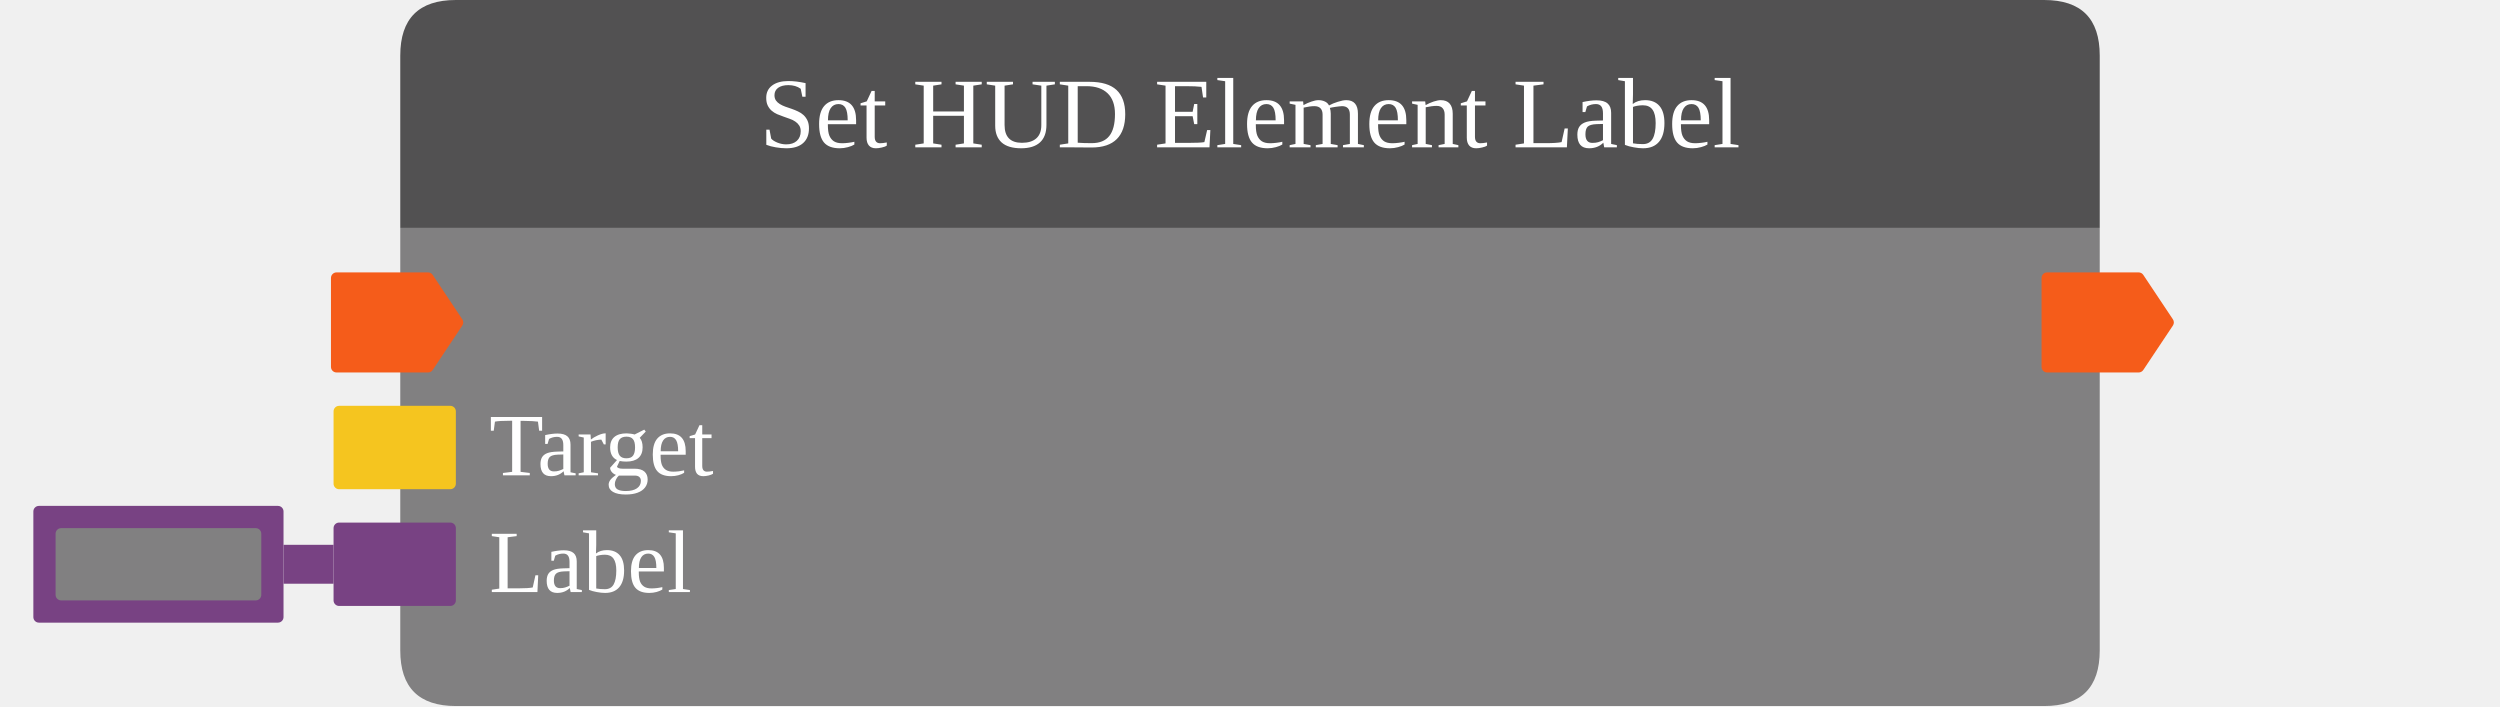
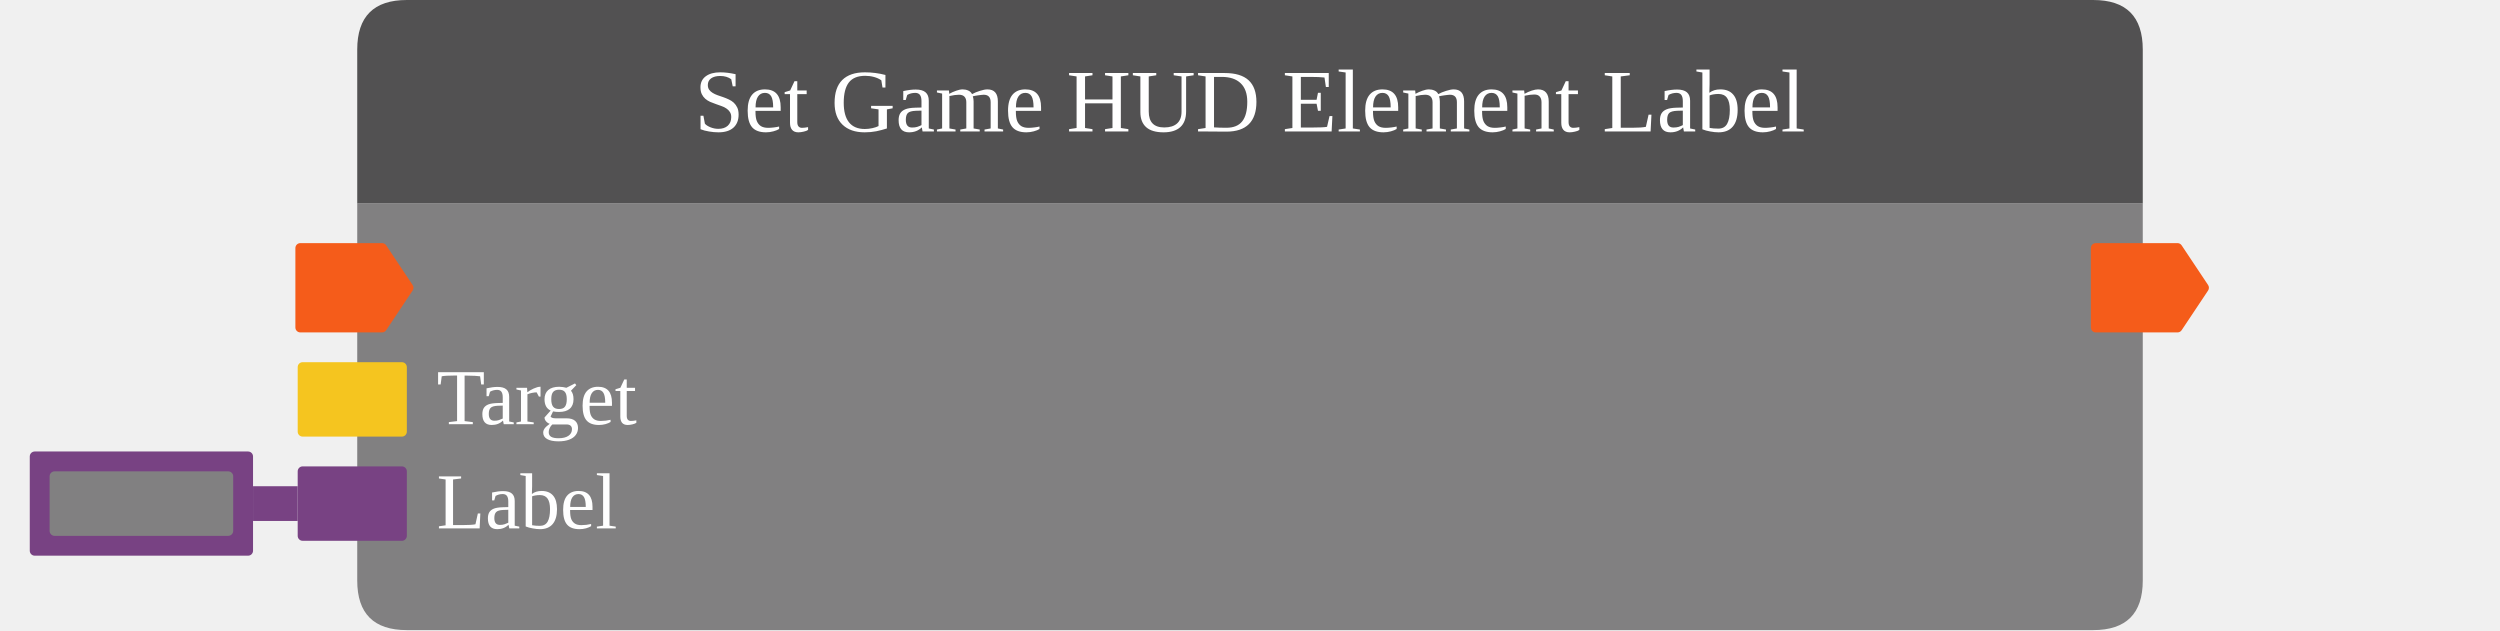
- <svg xmlns="http://www.w3.org/2000/svg" width="449.7" height="127" viewbox="0 0 449.7 127">
-   <path fill="#818081" d="M72, 41 v76 q0,10,10,10 h285.7 q10,0,10,-10 v-76 h305.7" />
+ <svg xmlns="http://www.w3.org/2000/svg" width="503.88" height="127" viewbox="0 0 503.88 127">
+   <path fill="#818081" d="M72, 41 v76 q0,10,10,10 h339.88 q10,0,10,-10 v-76 h359.88" />
  <path d="M77,49h-16.465c-0.552,0,-1,0.448,-1,1v16c0,0.552,0.448,1,1,1h16.465c0.334,0,0.647,-0.167,0.832,-0.445l5.333,-8c0.224,-0.336,0.224,-0.774,0,-1.11l-5.333,-8c-0.185,-0.278,-0.498,-0.445,-0.832,-0.445z" fill="#F55C1A" />
  <text x="88" y="61.5" fill="white" text-anchor="start" font-size="medium" class="uwuntu" />
  <rect x="60" y="73" width="22" height="15" rx="1" fill="#F5C51F" />
  <text x="88" y="85.5" fill="white" text-anchor="start" font-size="medium" class="uwuntu">Target</text>
  <g filter="url(#filter0_di_2556_19132)">
    <rect x="60" y="94" width="22" height="15" rx="1" fill="#784283" />
  </g>
  <g filter="url(#filter1_di_2556_19132)">
    <rect x="6" y="91" width="45" height="21" rx="1" fill="#784283" />
    <rect x="10" y="95.001" width="37" height="13" rx="1" fill="#818081" />
  </g>
  <g filter="url(#filter2_di_2556_19132)">
    <rect x="51" y="98" width="9" height="7" fill="#784283" />
  </g>
  <text x="88" y="106.5" fill="white" text-anchor="start" font-size="medium" class="uwuntu">Label</text>
-   <path d="M384.7,49h-16.465c-0.552,0,-1,0.448,-1,1v16c0,0.552,0.448,1,1,1h16.465c0.334,0,0.647,-0.167,0.832,-0.445l5.333,-8c0.224,-0.336,0.224,-0.774,0,-1.11l-5.333,-8c-0.185,-0.278,-0.498,-0.445,-0.832,-0.445z" fill="#F55C1A" />
-   <text x="361.7" y="61.5" fill="white" text-anchor="end" font-size="medium" class="uwuntu" />
-   <path d="M72, 41 v-31 q0,-10,10,-10 h285.7 q10,0,10,10 v31 h-305.7" fill="#525152" />
-   <text x="224.85" y="26.5" fill="white" text-anchor="middle" font-size="18px" class="uwuntu">Set HUD Element Label</text>
+   <path d="M438.88,49h-16.465c-0.552,0,-1,0.448,-1,1v16c0,0.552,0.448,1,1,1h16.465c0.334,0,0.647,-0.167,0.832,-0.445l5.333,-8c0.224,-0.336,0.224,-0.774,0,-1.11l-5.333,-8c-0.185,-0.278,-0.498,-0.445,-0.832,-0.445z" fill="#F55C1A" />
+   <text x="415.88" y="61.5" fill="white" text-anchor="end" font-size="medium" class="uwuntu" />
+   <path d="M72, 41 v-31 q0,-10,10,-10 h339.88 q10,0,10,10 v31 h-359.88" fill="#525152" />
+   <text x="251.94" y="26.5" fill="white" text-anchor="middle" font-size="18px" class="uwuntu">Set Game HUD Element Label</text>
</svg>
